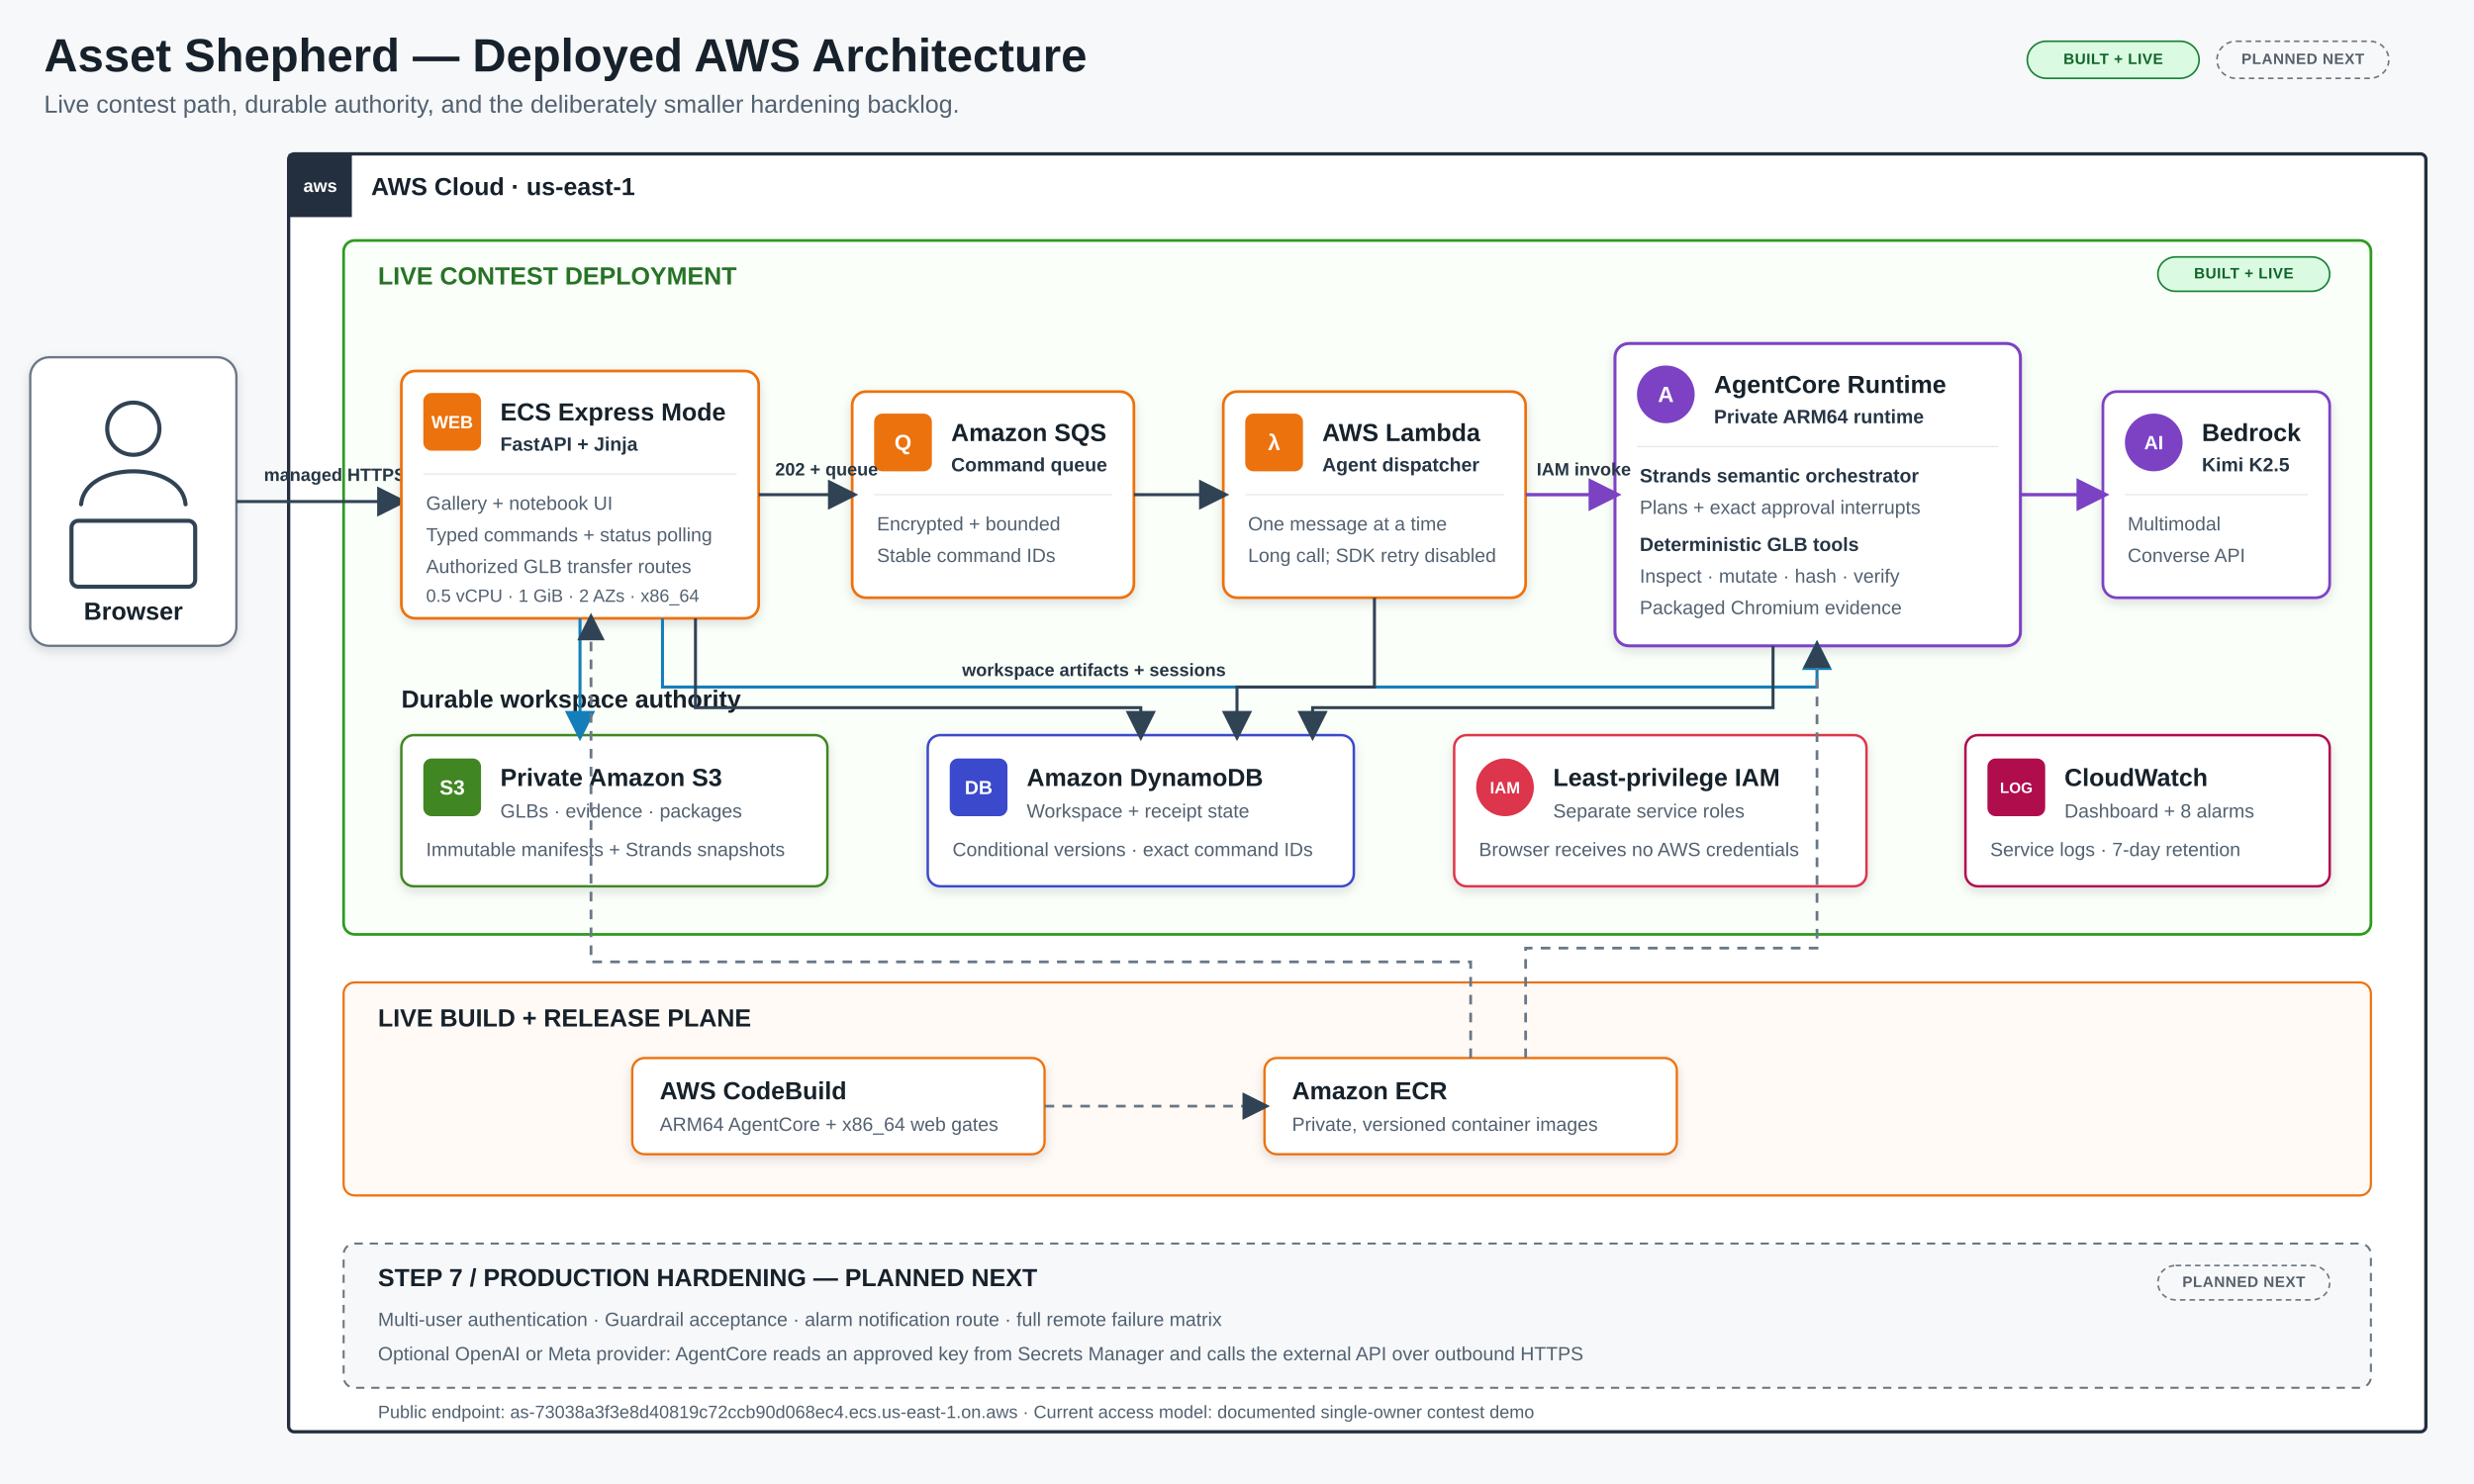
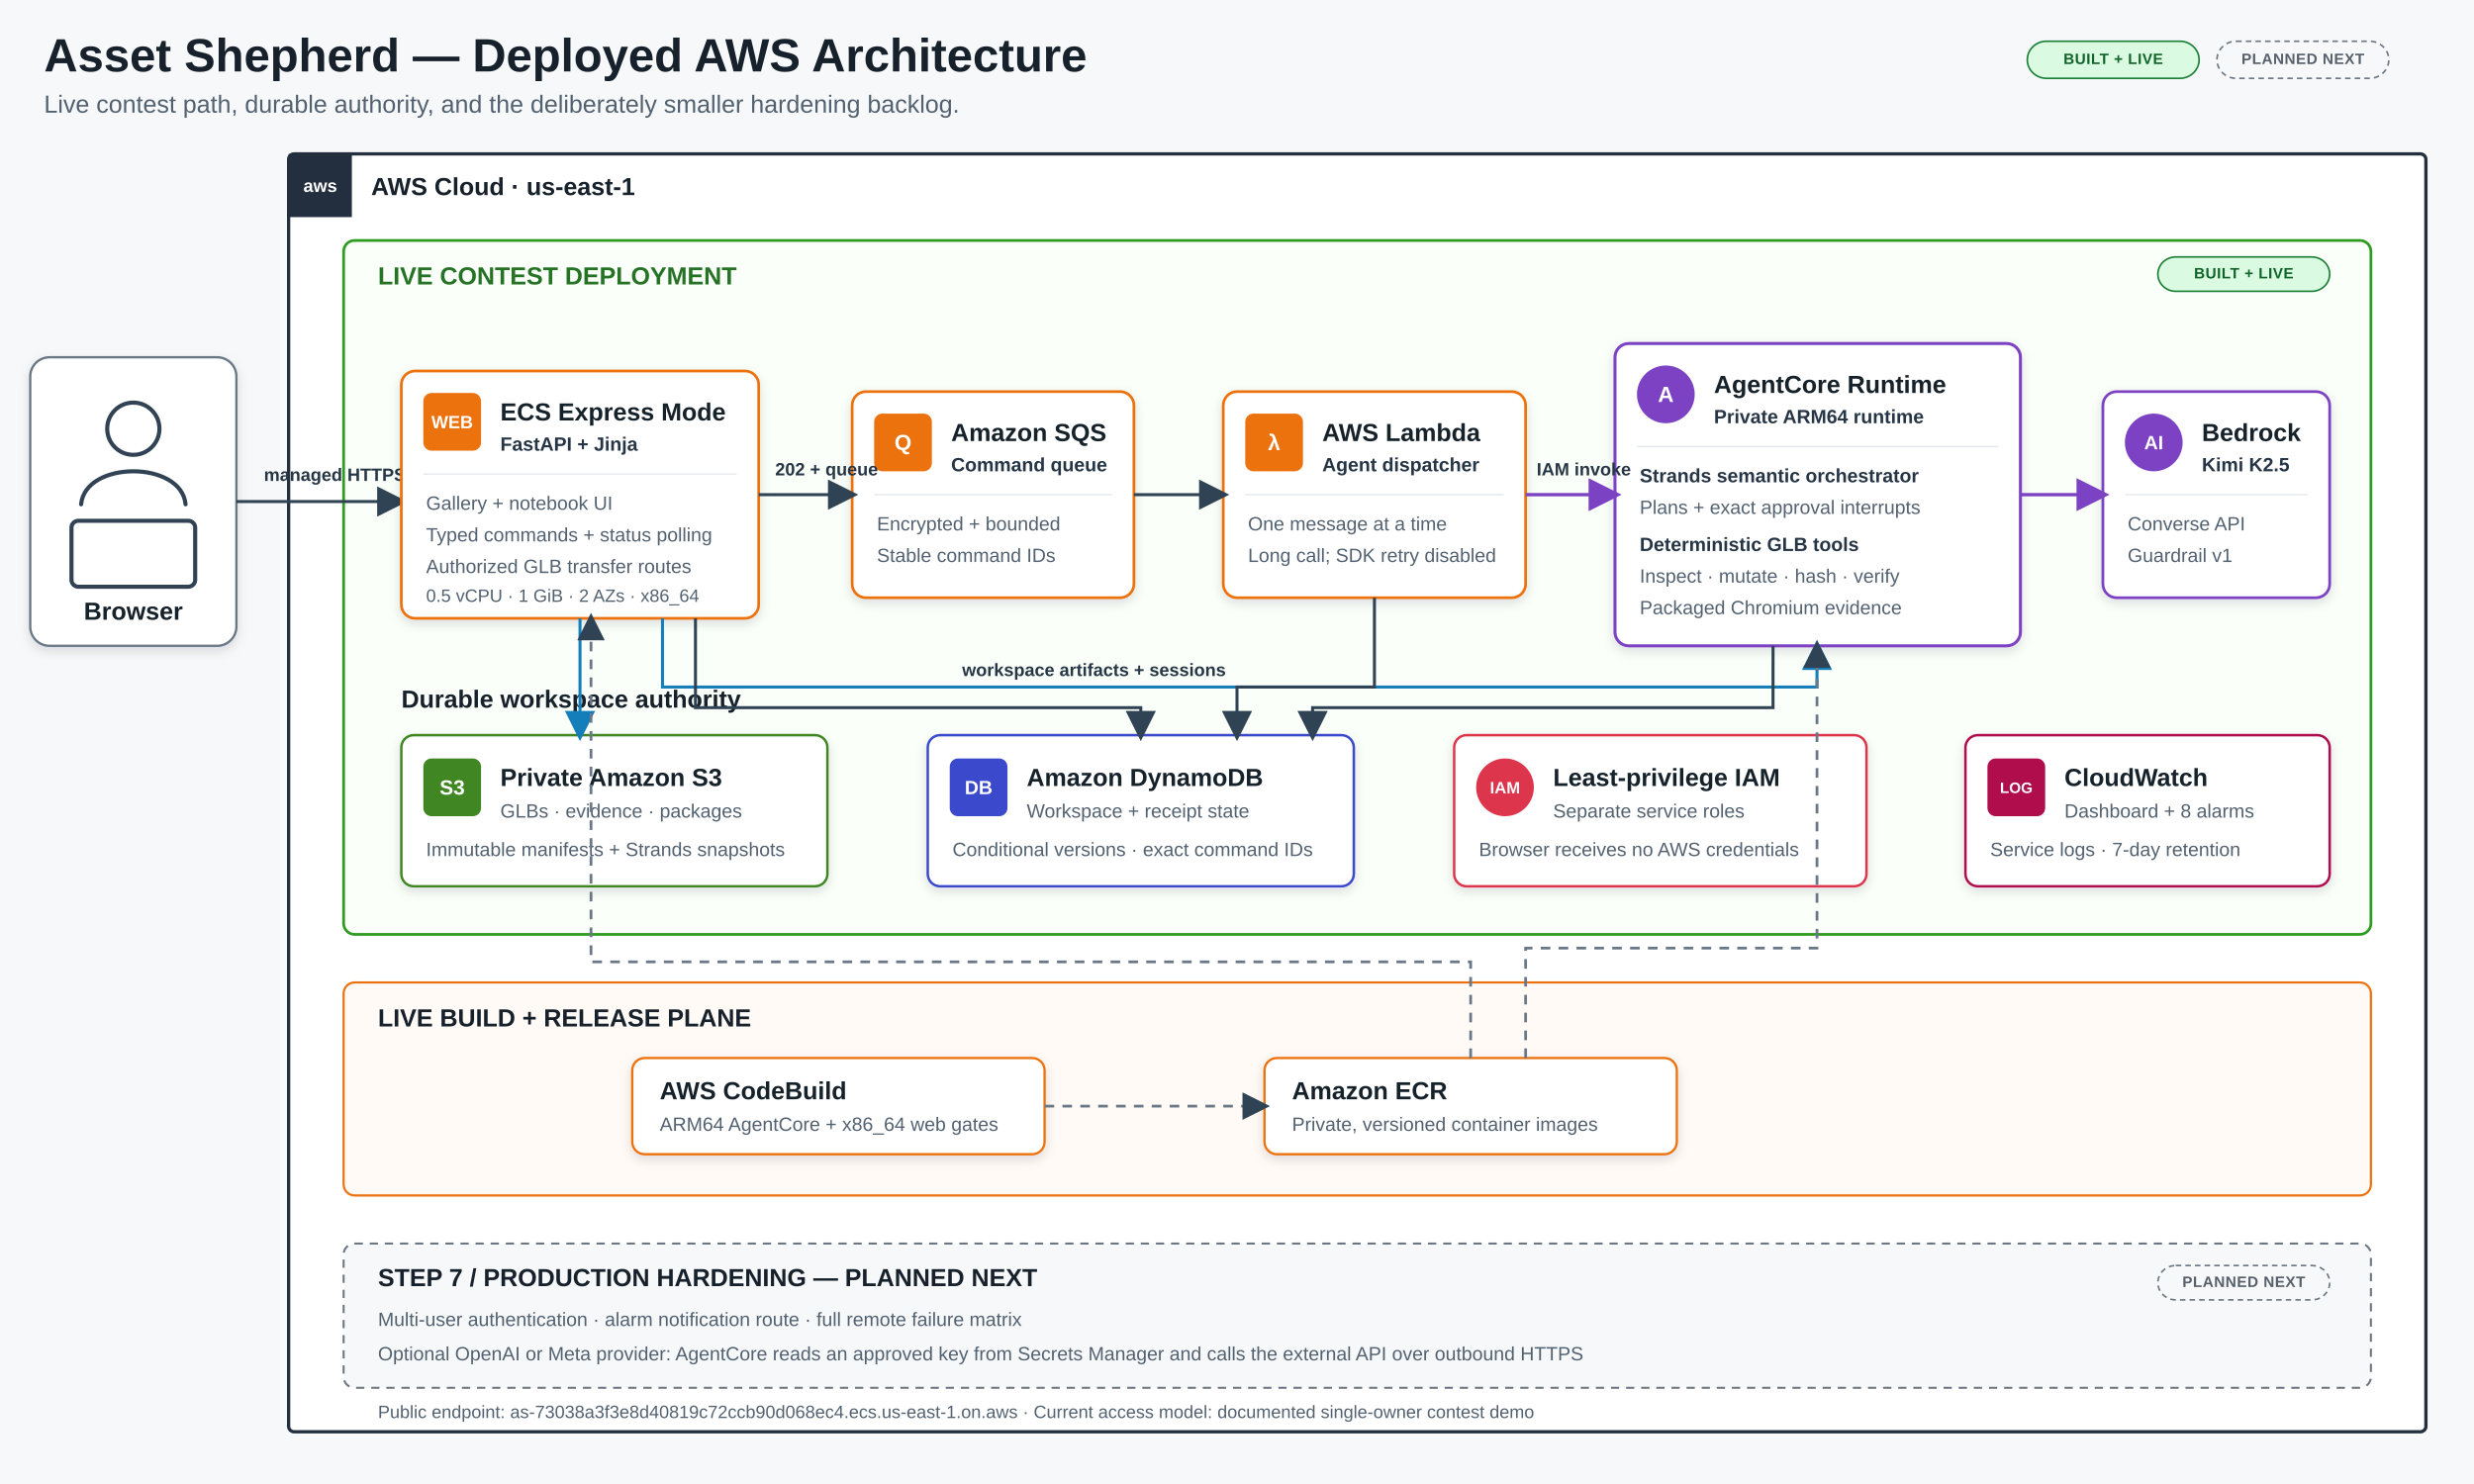
<svg xmlns="http://www.w3.org/2000/svg" width="1800" height="1080" viewBox="0 0 1800 1080" role="img" aria-labelledby="title description">
  <defs>
    <filter id="shadow" x="-20%" y="-20%" width="140%" height="140%">
      <feDropShadow dx="0" dy="3" stdDeviation="4" flood-color="#17212b" flood-opacity="0.13" />
    </filter>
    <marker id="arrow" markerWidth="10" markerHeight="10" refX="8" refY="5" orient="auto" markerUnits="strokeWidth">
      <path d="M0,0 L10,5 L0,10 z" fill="#304354" />
    </marker>
    <marker id="arrowPurple" markerWidth="10" markerHeight="10" refX="8" refY="5" orient="auto" markerUnits="strokeWidth">
      <path d="M0,0 L10,5 L0,10 z" fill="#7b42c3" />
    </marker>
    <marker id="arrowBlue" markerWidth="10" markerHeight="10" refX="8" refY="5" orient="auto" markerUnits="strokeWidth">
      <path d="M0,0 L10,5 L0,10 z" fill="#147eba" />
    </marker>
    <style>
      text { font-family: Arial; }
      .title { font-size: 34px; font-weight: 700; fill: #17212b; }
      .subtitle { font-size: 18px; font-weight: 400; fill: #526170; }
      .section { font-size: 18px; font-weight: 700; fill: #17212b; }
      .section-green { font-size: 18px; font-weight: 700; fill: #267326; }
      .service { font-size: 18px; font-weight: 700; fill: #17212b; }
      .strong { font-size: 14px; font-weight: 600; fill: #263645; }
      .copy { font-size: 14px; font-weight: 400; fill: #526170; }
      .small { font-size: 13px; font-weight: 400; fill: #526170; }
      .label { font-size: 13px; font-weight: 600; fill: #263645; }
      .badge { font-size: 11px; font-weight: 800; letter-spacing: .35px; text-anchor: middle; dominant-baseline: middle; }
      .badge-live { fill: #dafbe1; stroke: #1a7f37; stroke-width: 1.2; }
      .badge-live-text { fill: #116329; }
      .badge-next { fill: #f6f8fa; stroke: #6e7781; stroke-width: 1.2; stroke-dasharray: 4 3; }
      .badge-next-text { fill: #57606a; }
      .line { fill: none; stroke: #304354; stroke-width: 2.2; marker-end: url(#arrow); }
      .line-purple { fill: none; stroke: #7b42c3; stroke-width: 2.4; marker-end: url(#arrowPurple); }
      .line-blue { fill: none; stroke: #147eba; stroke-width: 2.2; marker-end: url(#arrowBlue); }
      .line-build { fill: none; stroke: #697786; stroke-width: 2; stroke-dasharray: 7 6; marker-end: url(#arrow); }
    </style>
  </defs>
  <rect width="1800" height="1080" fill="#f7f8fa" />
  <text class="title" x="32" y="52">Asset Shepherd — Deployed AWS Architecture</text>
  <text class="subtitle" x="32" y="82">Live contest path, durable authority, and the deliberately smaller hardening backlog.</text>
  <g transform="translate(1475 30)">
    <rect class="badge-live" width="125" height="27" rx="14" />
    <text class="badge badge-live-text" x="62.5" y="13.5">BUILT + LIVE</text>
    <rect class="badge-next" x="138" width="125" height="27" rx="14" />
    <text class="badge badge-next-text" x="200.5" y="13.5">PLANNED NEXT</text>
  </g>
  <g transform="translate(22 260)" filter="url(#shadow)">
    <rect width="150" height="210" rx="14" fill="#fff" stroke="#6b7885" stroke-width="1.7" />
    <circle cx="75" cy="52" r="19" fill="none" stroke="#304354" stroke-width="3" />
    <path d="M37 107 C40 75 110 75 113 107" fill="none" stroke="#304354" stroke-width="3" stroke-linecap="round" />
    <rect x="30" y="119" width="90" height="48" rx="5" fill="none" stroke="#304354" stroke-width="3" />
    <text class="service" x="75" y="191" text-anchor="middle">Browser</text>
  </g>
  <rect x="210" y="112" width="1555" height="930" rx="4" fill="#fff" stroke="#232f3e" stroke-width="2.4" />
  <rect x="210" y="112" width="46" height="46" fill="#232f3e" />
  <text x="233" y="136" text-anchor="middle" dominant-baseline="middle" font-family="Arial" font-size="13" font-weight="700" fill="#fff">aws</text>
  <text class="section" x="270" y="142">AWS Cloud · us-east-1</text>
  <rect x="250" y="175" width="1475" height="505" rx="8" fill="#fbfff9" stroke="#2e9b21" stroke-width="2" />
  <text class="section-green" x="275" y="207">LIVE CONTEST DEPLOYMENT</text>
  <rect class="badge-live" x="1570" y="187" width="125" height="25" rx="13" />
  <text class="badge badge-live-text" x="1632.5" y="199.5">BUILT + LIVE</text>
  <path class="line" d="M172 365 H292" />
  <text class="label" x="192" y="350">managed HTTPS</text>
  <g transform="translate(292 270)" filter="url(#shadow)">
    <rect width="260" height="180" rx="10" fill="#fff" stroke="#ec7211" stroke-width="2" />
    <rect x="16" y="16" width="42" height="42" rx="6" fill="#ec7211" />
    <text x="37" y="38" text-anchor="middle" dominant-baseline="middle" font-family="Arial" font-size="13" font-weight="800" fill="#fff">WEB</text>
    <text class="service" x="72" y="36">ECS Express Mode</text>
    <text class="strong" x="72" y="58">FastAPI + Jinja</text>
    <path d="M16 75 H244" stroke="#e5e9ed" />
    <text class="copy" x="18" y="101">Gallery + notebook UI</text>
    <text class="copy" x="18" y="124">Typed commands + status polling</text>
    <text class="copy" x="18" y="147">Authorized GLB transfer routes</text>
    <text class="small" x="18" y="168">0.5 vCPU · 1 GiB · 2 AZs · x86_64</text>
  </g>
  <g transform="translate(620 285)" filter="url(#shadow)">
    <rect width="205" height="150" rx="10" fill="#fff" stroke="#ec7211" stroke-width="2" />
    <rect x="16" y="16" width="42" height="42" rx="6" fill="#ec7211" />
    <text x="37" y="38" text-anchor="middle" dominant-baseline="middle" font-family="Arial" font-size="16" font-weight="800" fill="#fff">Q</text>
    <text class="service" x="72" y="36">Amazon SQS</text>
    <text class="strong" x="72" y="58">Command queue</text>
    <path d="M16 75 H189" stroke="#e5e9ed" />
    <text class="copy" x="18" y="101">Encrypted + bounded</text>
    <text class="copy" x="18" y="124">Stable command IDs</text>
  </g>
  <g transform="translate(890 285)" filter="url(#shadow)">
    <rect width="220" height="150" rx="10" fill="#fff" stroke="#ec7211" stroke-width="2" />
    <rect x="16" y="16" width="42" height="42" rx="6" fill="#ec7211" />
    <text x="37" y="38" text-anchor="middle" dominant-baseline="middle" font-family="Arial" font-size="16" font-weight="800" fill="#fff">λ</text>
    <text class="service" x="72" y="36">AWS Lambda</text>
    <text class="strong" x="72" y="58">Agent dispatcher</text>
    <path d="M16 75 H204" stroke="#e5e9ed" />
    <text class="copy" x="18" y="101">One message at a time</text>
    <text class="copy" x="18" y="124">Long call; SDK retry disabled</text>
  </g>
  <g transform="translate(1175 250)" filter="url(#shadow)">
    <rect width="295" height="220" rx="10" fill="#fff" stroke="#7b42c3" stroke-width="2.2" />
    <rect x="16" y="16" width="42" height="42" rx="21" fill="#7b42c3" />
    <text x="37" y="38" text-anchor="middle" dominant-baseline="middle" font-family="Arial" font-size="16" font-weight="800" fill="#fff">A</text>
    <text class="service" x="72" y="36">AgentCore Runtime</text>
    <text class="strong" x="72" y="58">Private ARM64 runtime</text>
    <path d="M16 75 H279" stroke="#e5e9ed" />
    <text class="strong" x="18" y="101">Strands semantic orchestrator</text>
    <text class="copy" x="18" y="124">Plans + exact approval interrupts</text>
    <text class="strong" x="18" y="151">Deterministic GLB tools</text>
    <text class="copy" x="18" y="174">Inspect · mutate · hash · verify</text>
    <text class="copy" x="18" y="197">Packaged Chromium evidence</text>
  </g>
  <g transform="translate(1530 285)" filter="url(#shadow)">
    <rect width="165" height="150" rx="10" fill="#fff" stroke="#7b42c3" stroke-width="2" />
    <rect x="16" y="16" width="42" height="42" rx="21" fill="#7b42c3" />
    <text x="37" y="38" text-anchor="middle" dominant-baseline="middle" font-family="Arial" font-size="14" font-weight="800" fill="#fff">AI</text>
    <text class="service" x="72" y="36">Bedrock</text>
    <text class="strong" x="72" y="58">Kimi K2.5</text>
    <path d="M16 75 H149" stroke="#e5e9ed" />
-     <text class="copy" x="18" y="101">Multimodal</text>
-     <text class="copy" x="18" y="124">Converse API</text>
+     <text class="copy" x="18" y="101">Converse API</text>
+     <text class="copy" x="18" y="124">Guardrail v1</text>
  </g>
  <path class="line" d="M552 360 H620" />
  <text class="label" x="564" y="346">202 + queue</text>
  <path class="line" d="M825 360 H890" />
  <path class="line-purple" d="M1110 360 H1175" />
  <text class="label" x="1118" y="346">IAM invoke</text>
  <path class="line-purple" d="M1470 360 H1530" />
  <text class="section" x="292" y="515">Durable workspace authority</text>
  <g transform="translate(292 535)" filter="url(#shadow)">
    <rect width="310" height="110" rx="9" fill="#fff" stroke="#3f8624" stroke-width="1.8" />
    <rect x="16" y="17" width="42" height="42" rx="6" fill="#3f8624" />
    <text x="37" y="39" text-anchor="middle" dominant-baseline="middle" font-family="Arial" font-size="15" font-weight="800" fill="#fff">S3</text>
    <text class="service" x="72" y="37">Private Amazon S3</text>
    <text class="copy" x="72" y="60">GLBs · evidence · packages</text>
    <text class="copy" x="18" y="88">Immutable manifests + Strands snapshots</text>
  </g>
  <g transform="translate(675 535)" filter="url(#shadow)">
    <rect width="310" height="110" rx="9" fill="#fff" stroke="#3b48cc" stroke-width="1.8" />
    <rect x="16" y="17" width="42" height="42" rx="6" fill="#3b48cc" />
    <text x="37" y="39" text-anchor="middle" dominant-baseline="middle" font-family="Arial" font-size="14" font-weight="800" fill="#fff">DB</text>
    <text class="service" x="72" y="37">Amazon DynamoDB</text>
    <text class="copy" x="72" y="60">Workspace + receipt state</text>
    <text class="copy" x="18" y="88">Conditional versions · exact command IDs</text>
  </g>
  <g transform="translate(1058 535)" filter="url(#shadow)">
    <rect width="300" height="110" rx="9" fill="#fff" stroke="#dd344c" stroke-width="1.8" />
    <rect x="16" y="17" width="42" height="42" rx="21" fill="#dd344c" />
    <text x="37" y="39" text-anchor="middle" dominant-baseline="middle" font-family="Arial" font-size="12" font-weight="800" fill="#fff">IAM</text>
    <text class="service" x="72" y="37">Least-privilege IAM</text>
    <text class="copy" x="72" y="60">Separate service roles</text>
    <text class="copy" x="18" y="88">Browser receives no AWS credentials</text>
  </g>
  <g transform="translate(1430 535)" filter="url(#shadow)">
    <rect width="265" height="110" rx="9" fill="#fff" stroke="#b0084d" stroke-width="1.8" />
    <rect x="16" y="17" width="42" height="42" rx="6" fill="#b0084d" />
    <text x="37" y="39" text-anchor="middle" dominant-baseline="middle" font-family="Arial" font-size="11" font-weight="800" fill="#fff">LOG</text>
    <text class="service" x="72" y="37">CloudWatch</text>
    <text class="copy" x="72" y="60">Dashboard + 8 alarms</text>
    <text class="copy" x="18" y="88">Service logs · 7-day retention</text>
  </g>
  <path class="line-blue" d="M422 450 V535" />
  <path class="line-blue" d="M482 450 V500 H1322 V470" />
  <text class="label" x="700" y="492">workspace artifacts + sessions</text>
  <path class="line" d="M506 450 V515 H830 V535" />
  <path class="line" d="M1000 435 V500 H900 V535" />
  <path class="line" d="M1290 470 V515 H955 V535" />
  <rect x="250" y="715" width="1475" height="155" rx="8" fill="#fffaf5" stroke="#ec7211" stroke-width="1.6" />
  <text class="section" x="275" y="747">LIVE BUILD + RELEASE PLANE</text>
  <g transform="translate(460 770)" filter="url(#shadow)">
    <rect width="300" height="70" rx="9" fill="#fff" stroke="#ec7211" stroke-width="1.7" />
    <text class="service" x="20" y="30">AWS CodeBuild</text>
    <text class="copy" x="20" y="53">ARM64 AgentCore + x86_64 web gates</text>
  </g>
  <g transform="translate(920 770)" filter="url(#shadow)">
    <rect width="300" height="70" rx="9" fill="#fff" stroke="#ec7211" stroke-width="1.7" />
    <text class="service" x="20" y="30">Amazon ECR</text>
    <text class="copy" x="20" y="53">Private, versioned container images</text>
  </g>
  <path class="line-build" d="M760 805 H920" />
  <path class="line-build" d="M1070 770 V700 H430 V450" />
  <path class="line-build" d="M1110 770 V690 H1322 V470" />
  <rect x="250" y="905" width="1475" height="105" rx="8" fill="#f6f8fa" stroke="#6e7781" stroke-width="1.5" stroke-dasharray="6 5" />
  <text class="section" x="275" y="936">STEP 7 / PRODUCTION HARDENING — PLANNED NEXT</text>
-   <text class="copy" x="275" y="965">Multi-user authentication · Guardrail acceptance · alarm notification route · full remote failure matrix</text>
+   <text class="copy" x="275" y="965">Multi-user authentication · alarm notification route · full remote failure matrix</text>
  <text class="copy" x="275" y="990">Optional OpenAI or Meta provider: AgentCore reads an approved key from Secrets Manager and calls the external API over outbound HTTPS</text>
  <rect class="badge-next" x="1570" y="921" width="125" height="25" rx="13" />
  <text class="badge badge-next-text" x="1632.5" y="933.5">PLANNED NEXT</text>
  <text class="small" x="275" y="1032">Public endpoint: as-73038a3f3e8d40819c72ccb90d068ec4.ecs.us-east-1.on.aws · Current access model: documented single-owner contest demo</text>
</svg>
